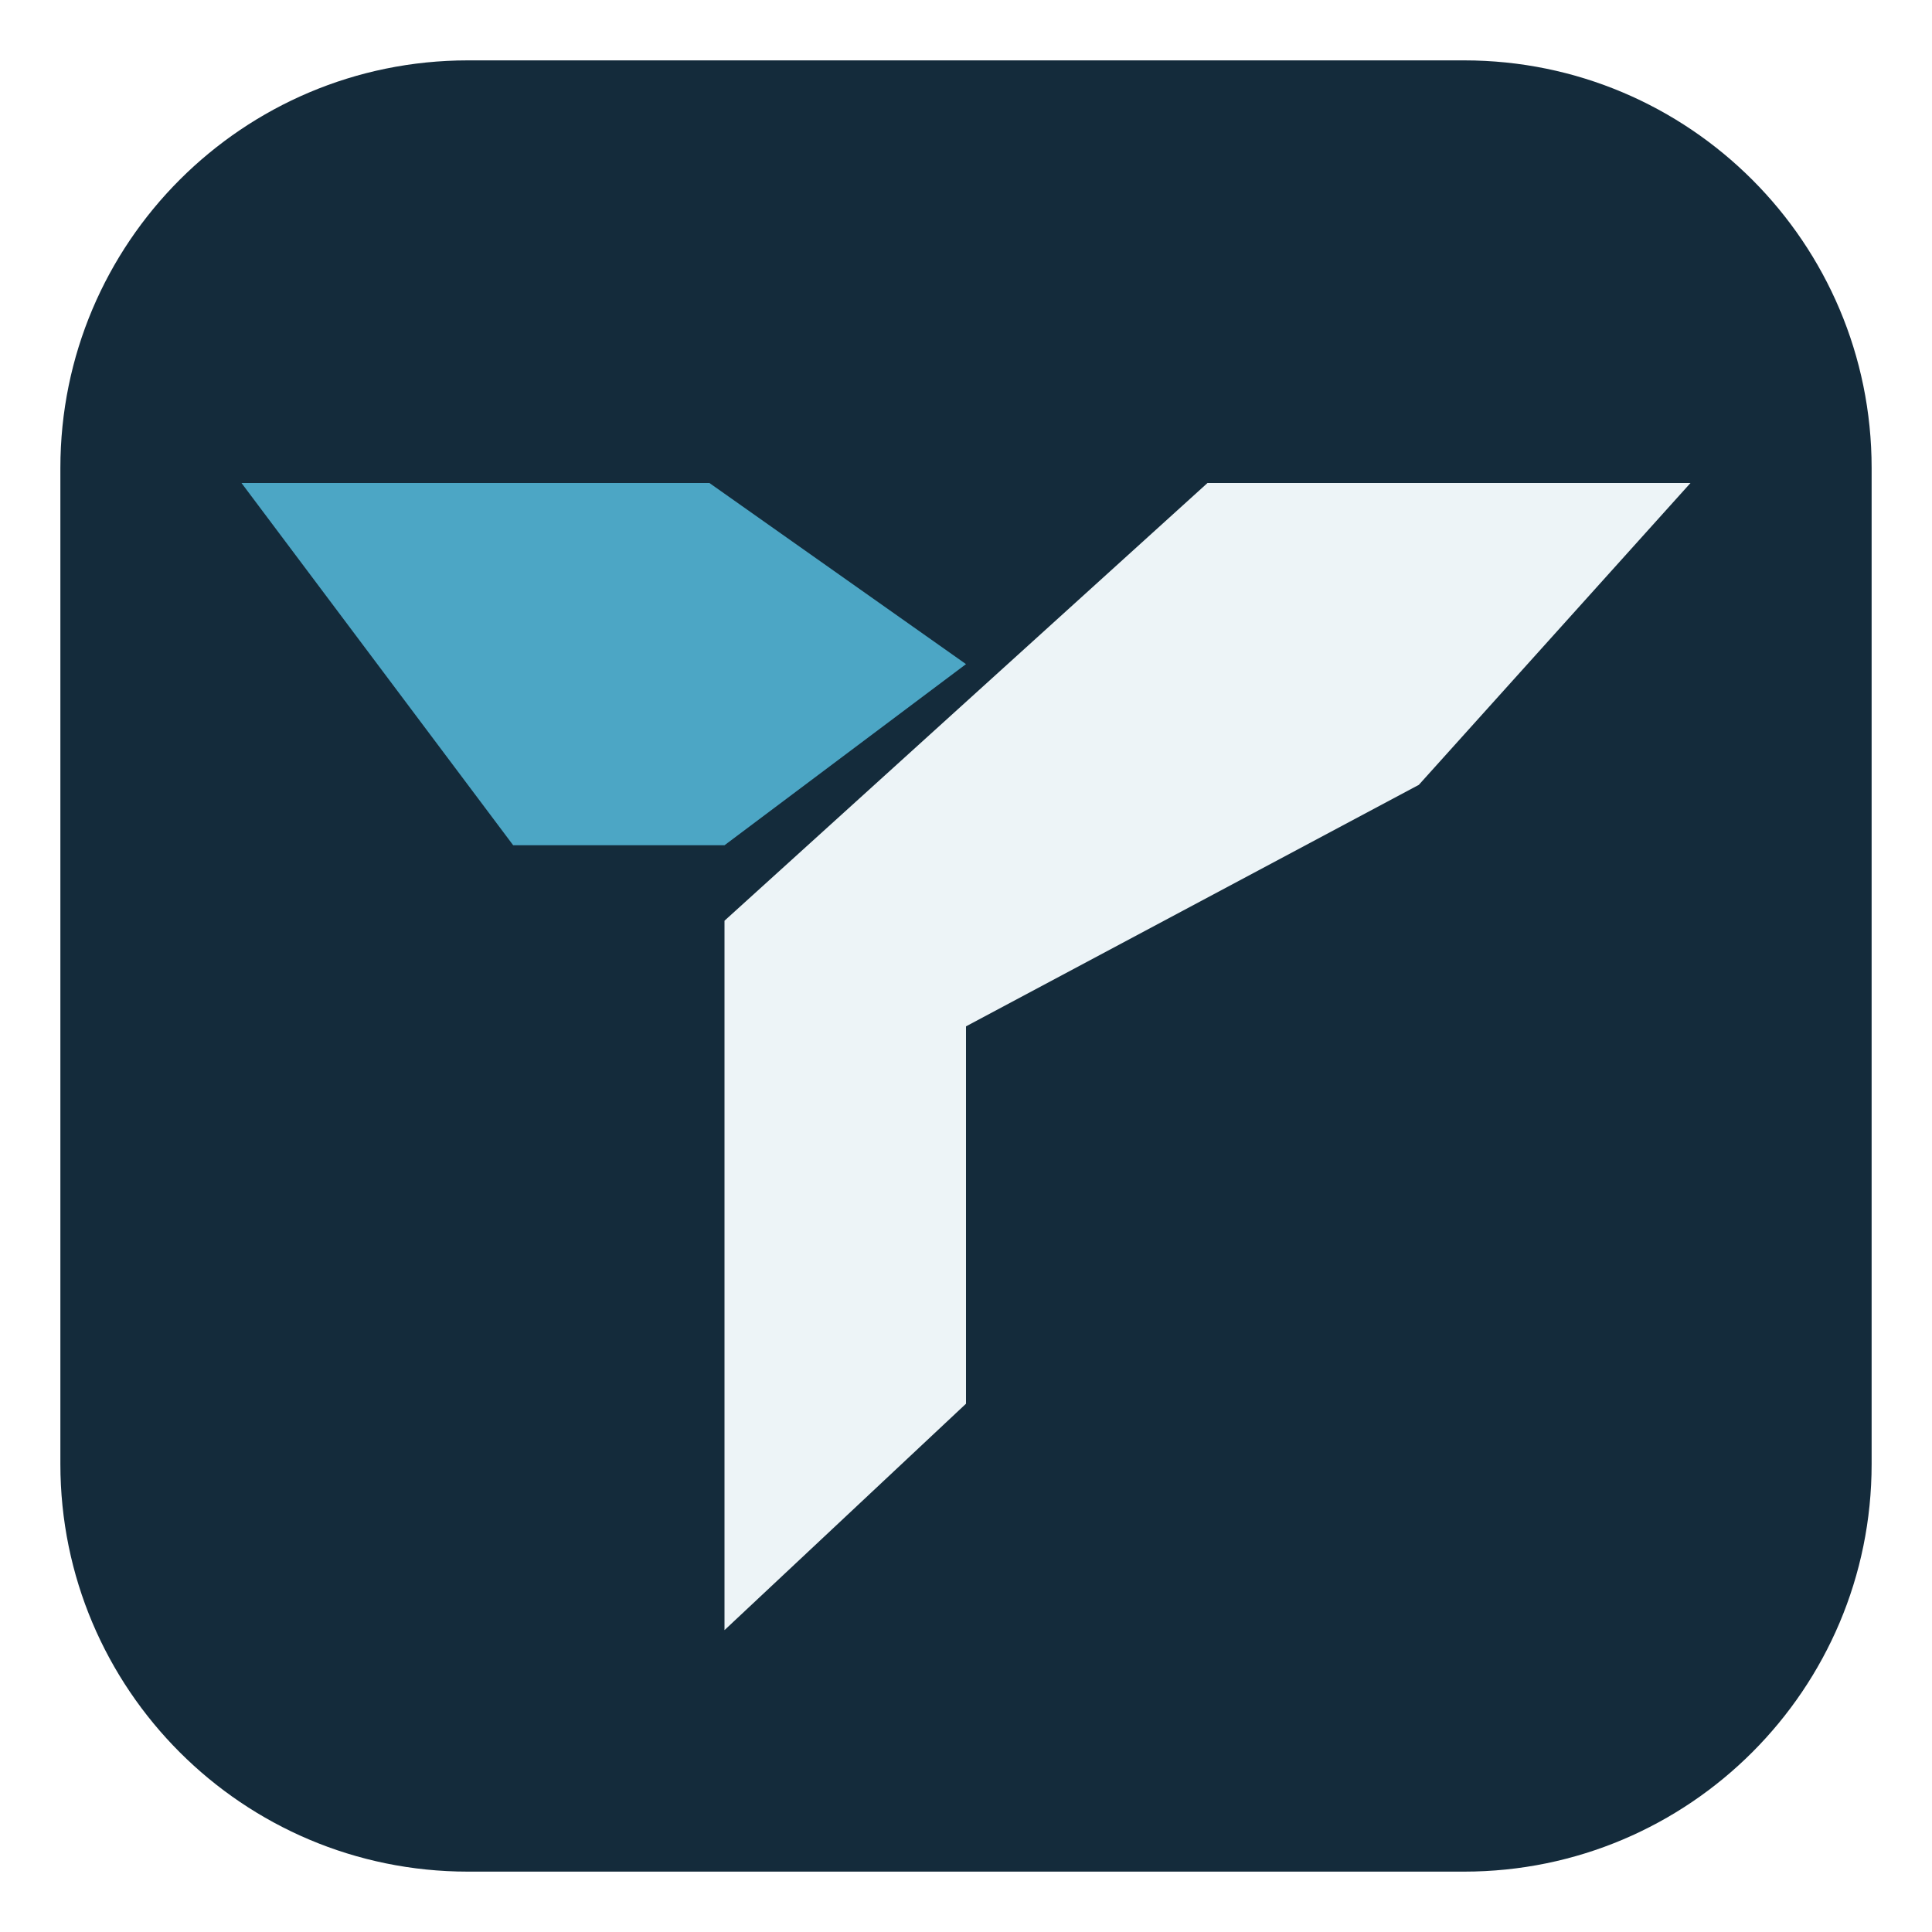
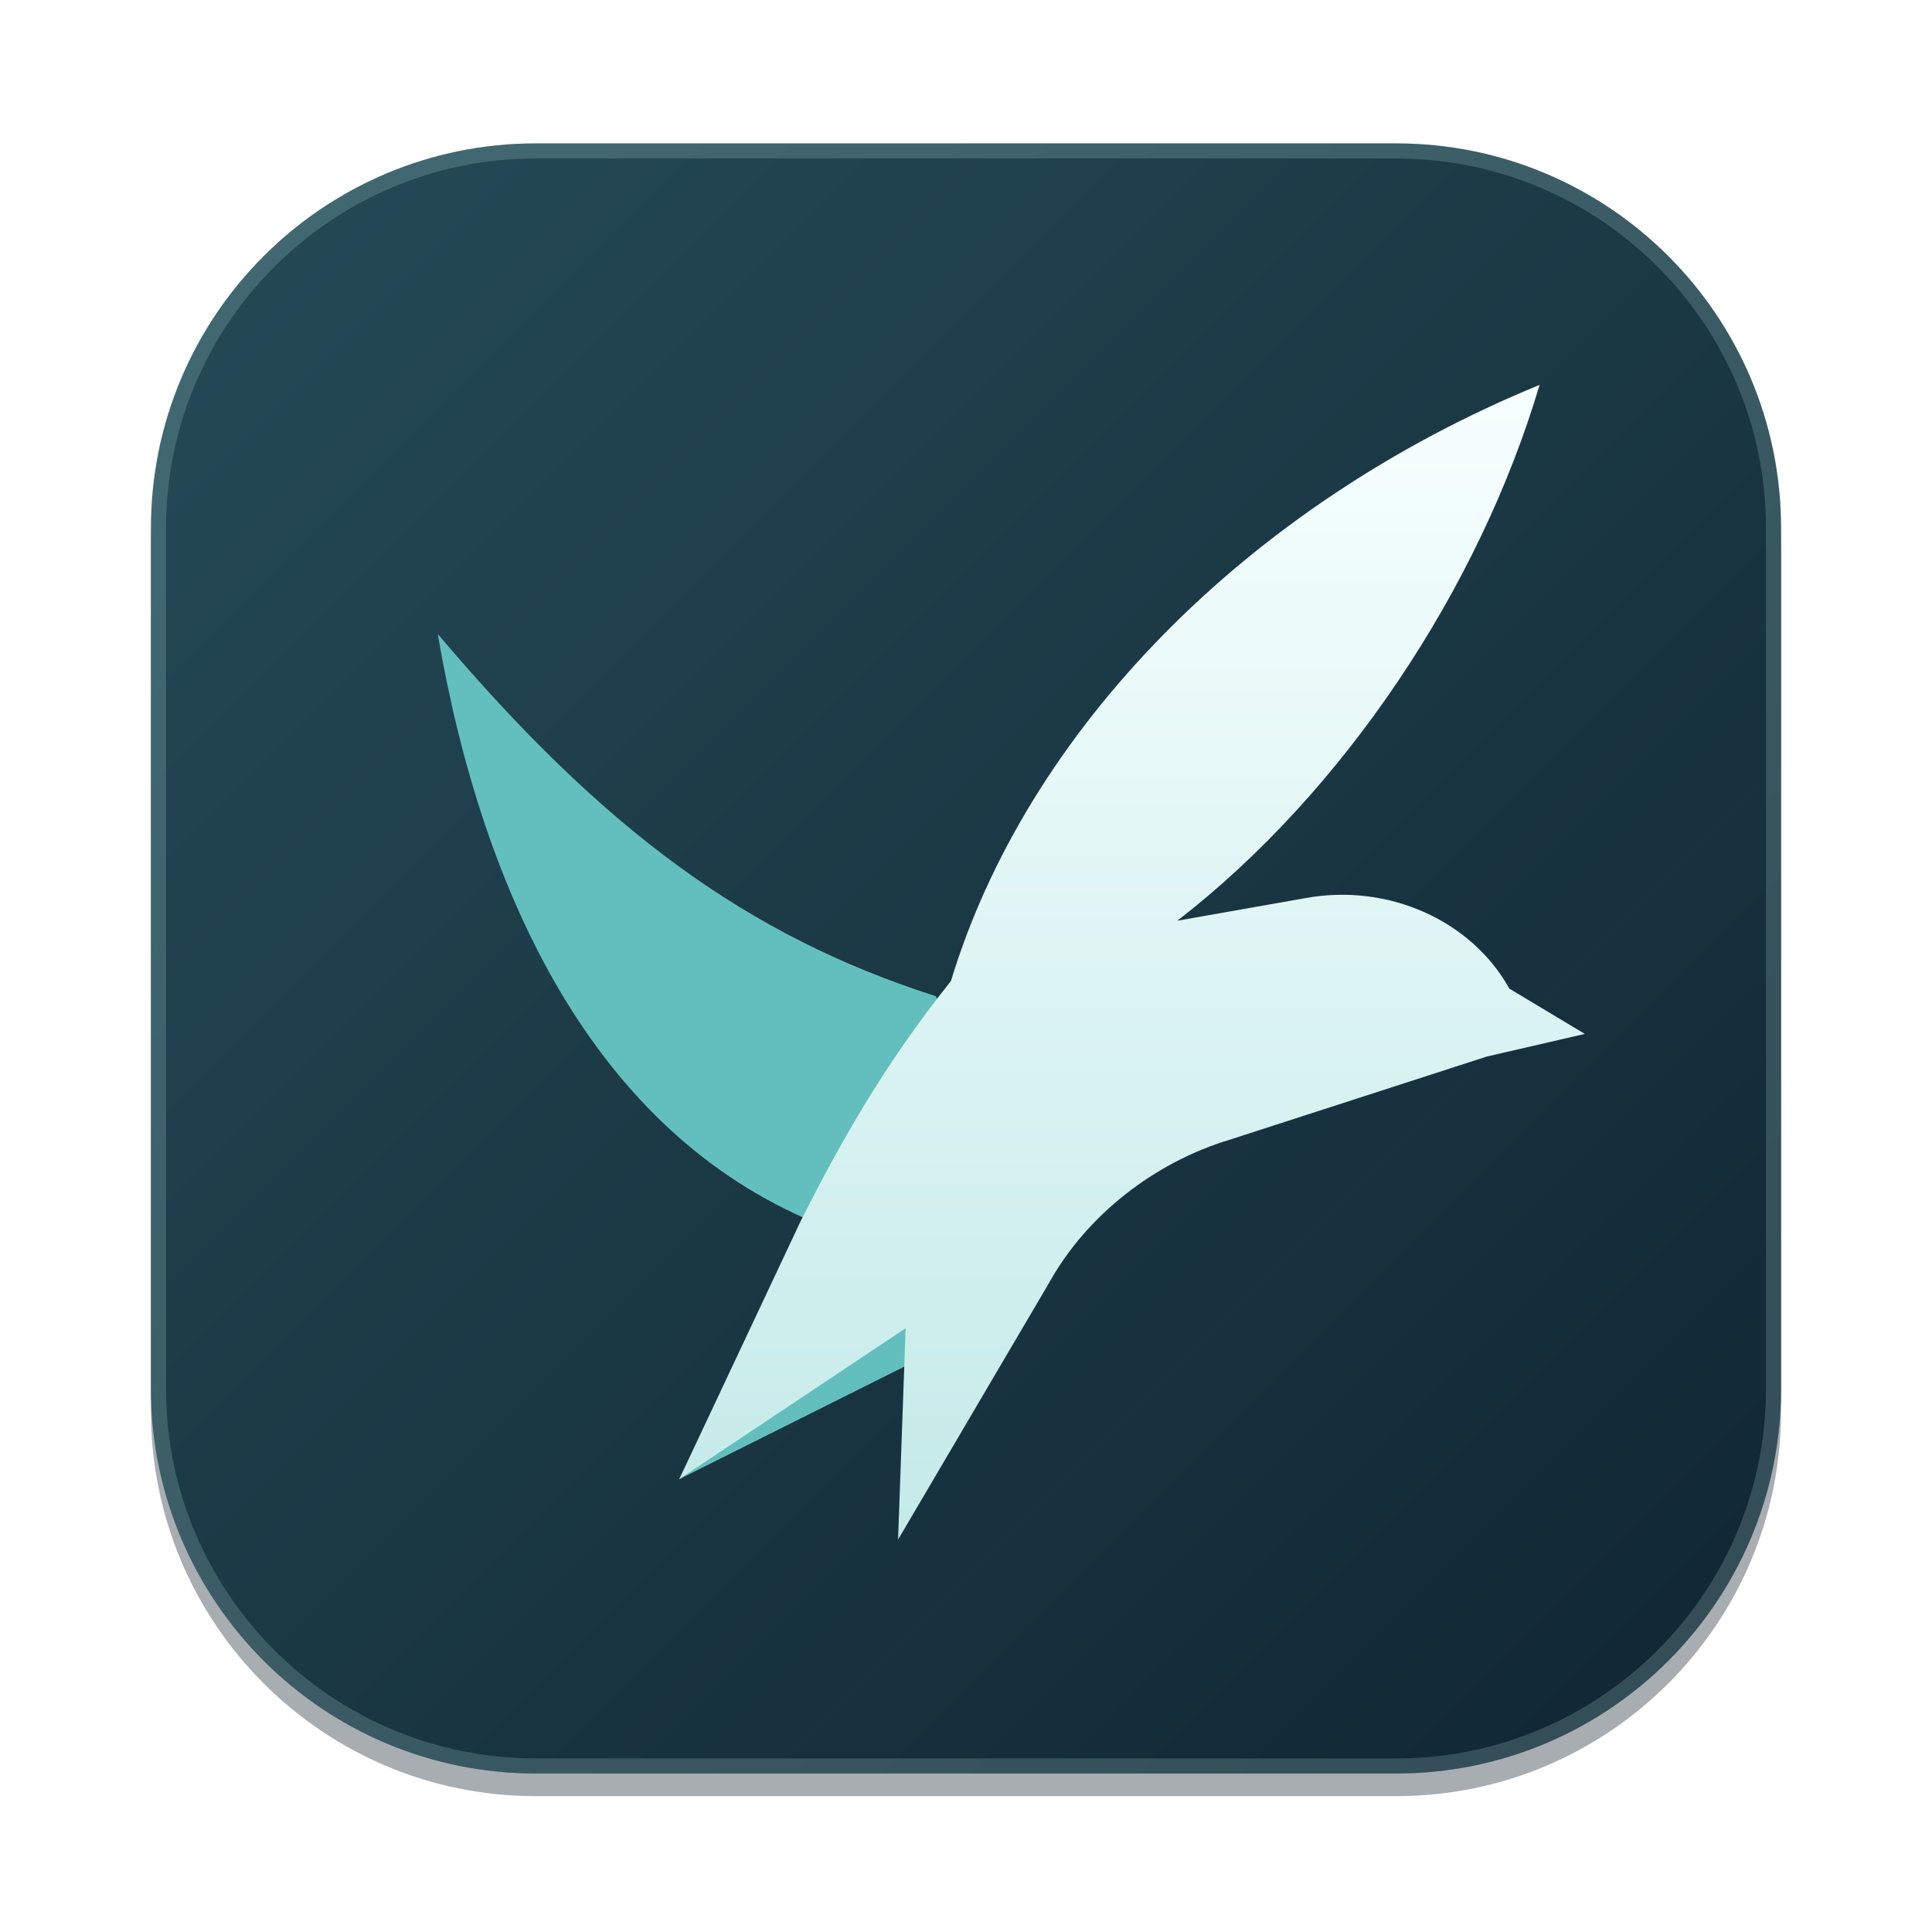
<svg xmlns="http://www.w3.org/2000/svg" viewBox="0 0 256 256" role="img" aria-label="Ternway">
-   <rect x="8" y="8" width="240" height="240" rx="54" fill="#142B3B" />
-   <path d="M32 64H94L128 88L96 112H68Z" fill="#4CA6C5" />
-   <path d="M160 64H224L188 104L128 136V186L96 216V122Z" fill="#EDF4F7" />
+   <defs>
+     <linearGradient id="tile" x1="0" y1="0" x2="1" y2="1" gradientUnits="objectBoundingBox">
+       <stop stop-color="#254b57" />
+       <stop offset="1" stop-color="#102532" />
+     </linearGradient>
+     <linearGradient id="plumage" x1="0" y1="0" x2="0" y2="1" gradientUnits="objectBoundingBox">
+       <stop stop-color="#f7ffff" />
+       <stop offset="1" stop-color="#c4eae9" />
+     </linearGradient>
+   </defs>
+   <rect x="20" y="22" width="216" height="216" rx="51" fill="#0b1b26" opacity=".36" />
+   <rect x="20" y="19" width="216" height="216" rx="51" fill="url(#tile)" />
+   <rect x="21" y="20" width="214" height="214" rx="50" fill="none" stroke="#c7f2ee" stroke-opacity=".19" stroke-width="2" />
+   <path fill="#63bfbd" d="M124 132C99 124 80 110 58 84c6 35 21 66 50 78l-18 34 34-17 10-27z" />
+   <path fill="url(#plumage)" d="M126 130c10-33 39-63 78-79-8 27-26 54-48 71l17-3c11-2 22 3 27 12l10 6-13 3-34 11c-10 3-19 10-24 19l-20 34 1-28-30 20 16-34c6-12 12-22 20-32z" />
</svg>
